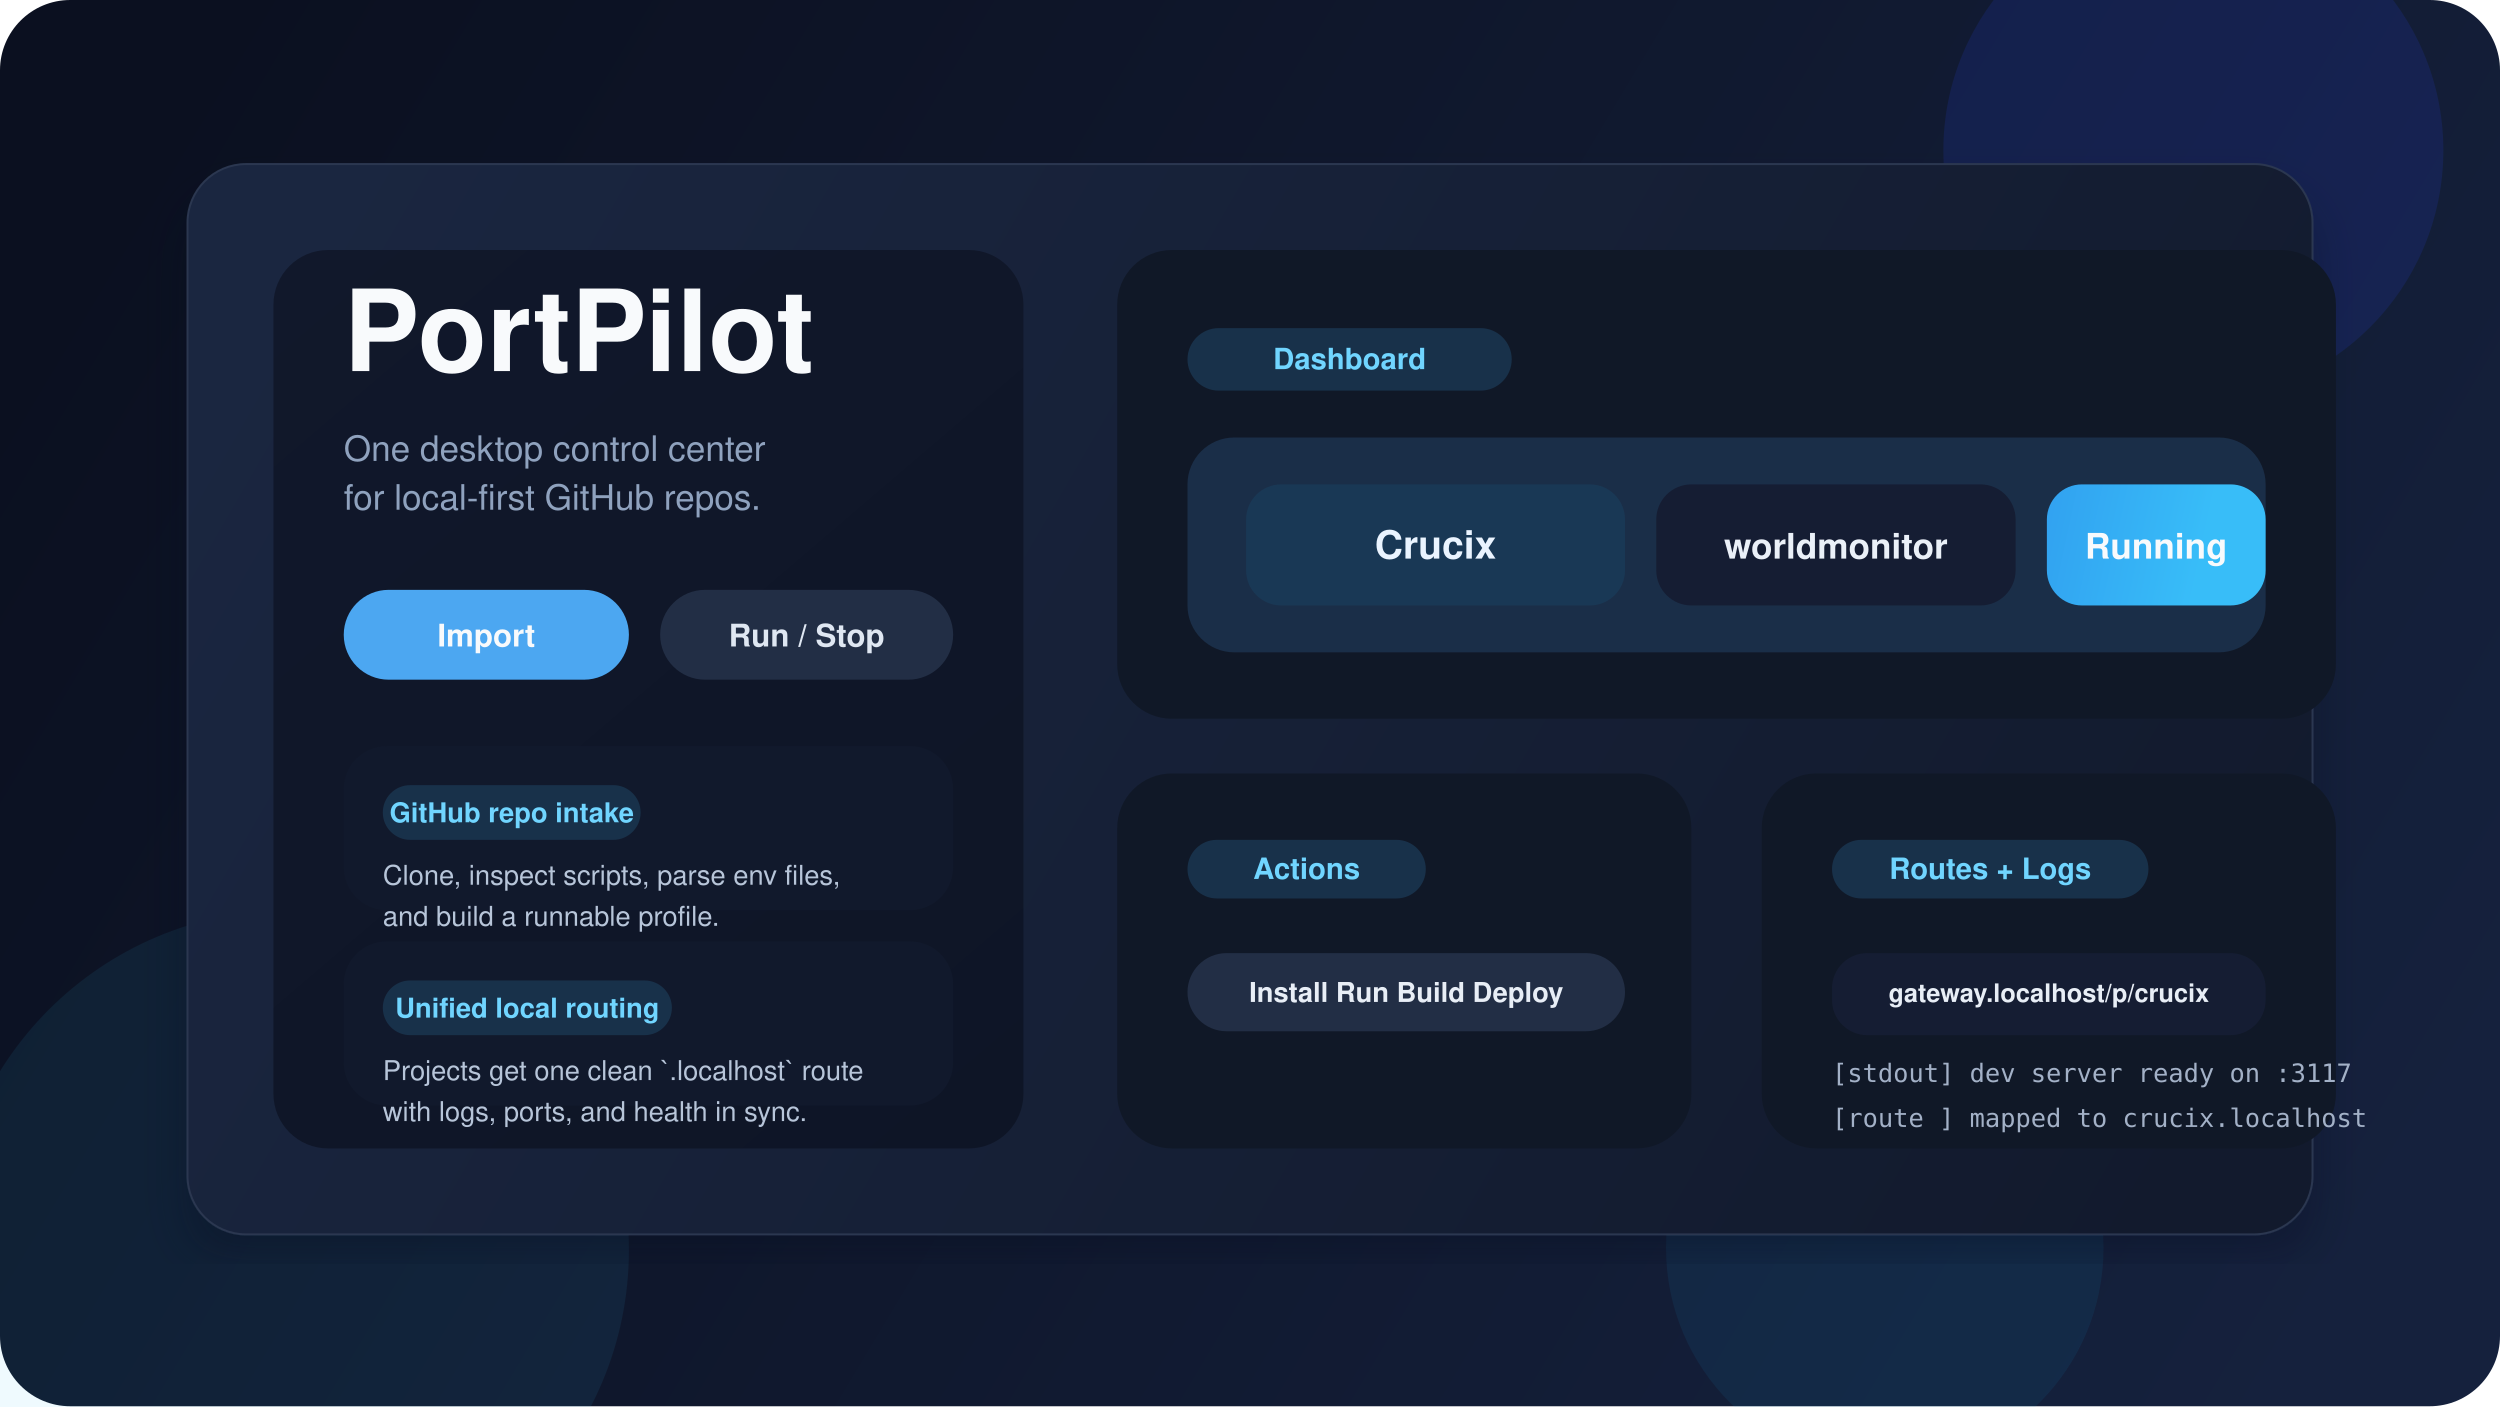
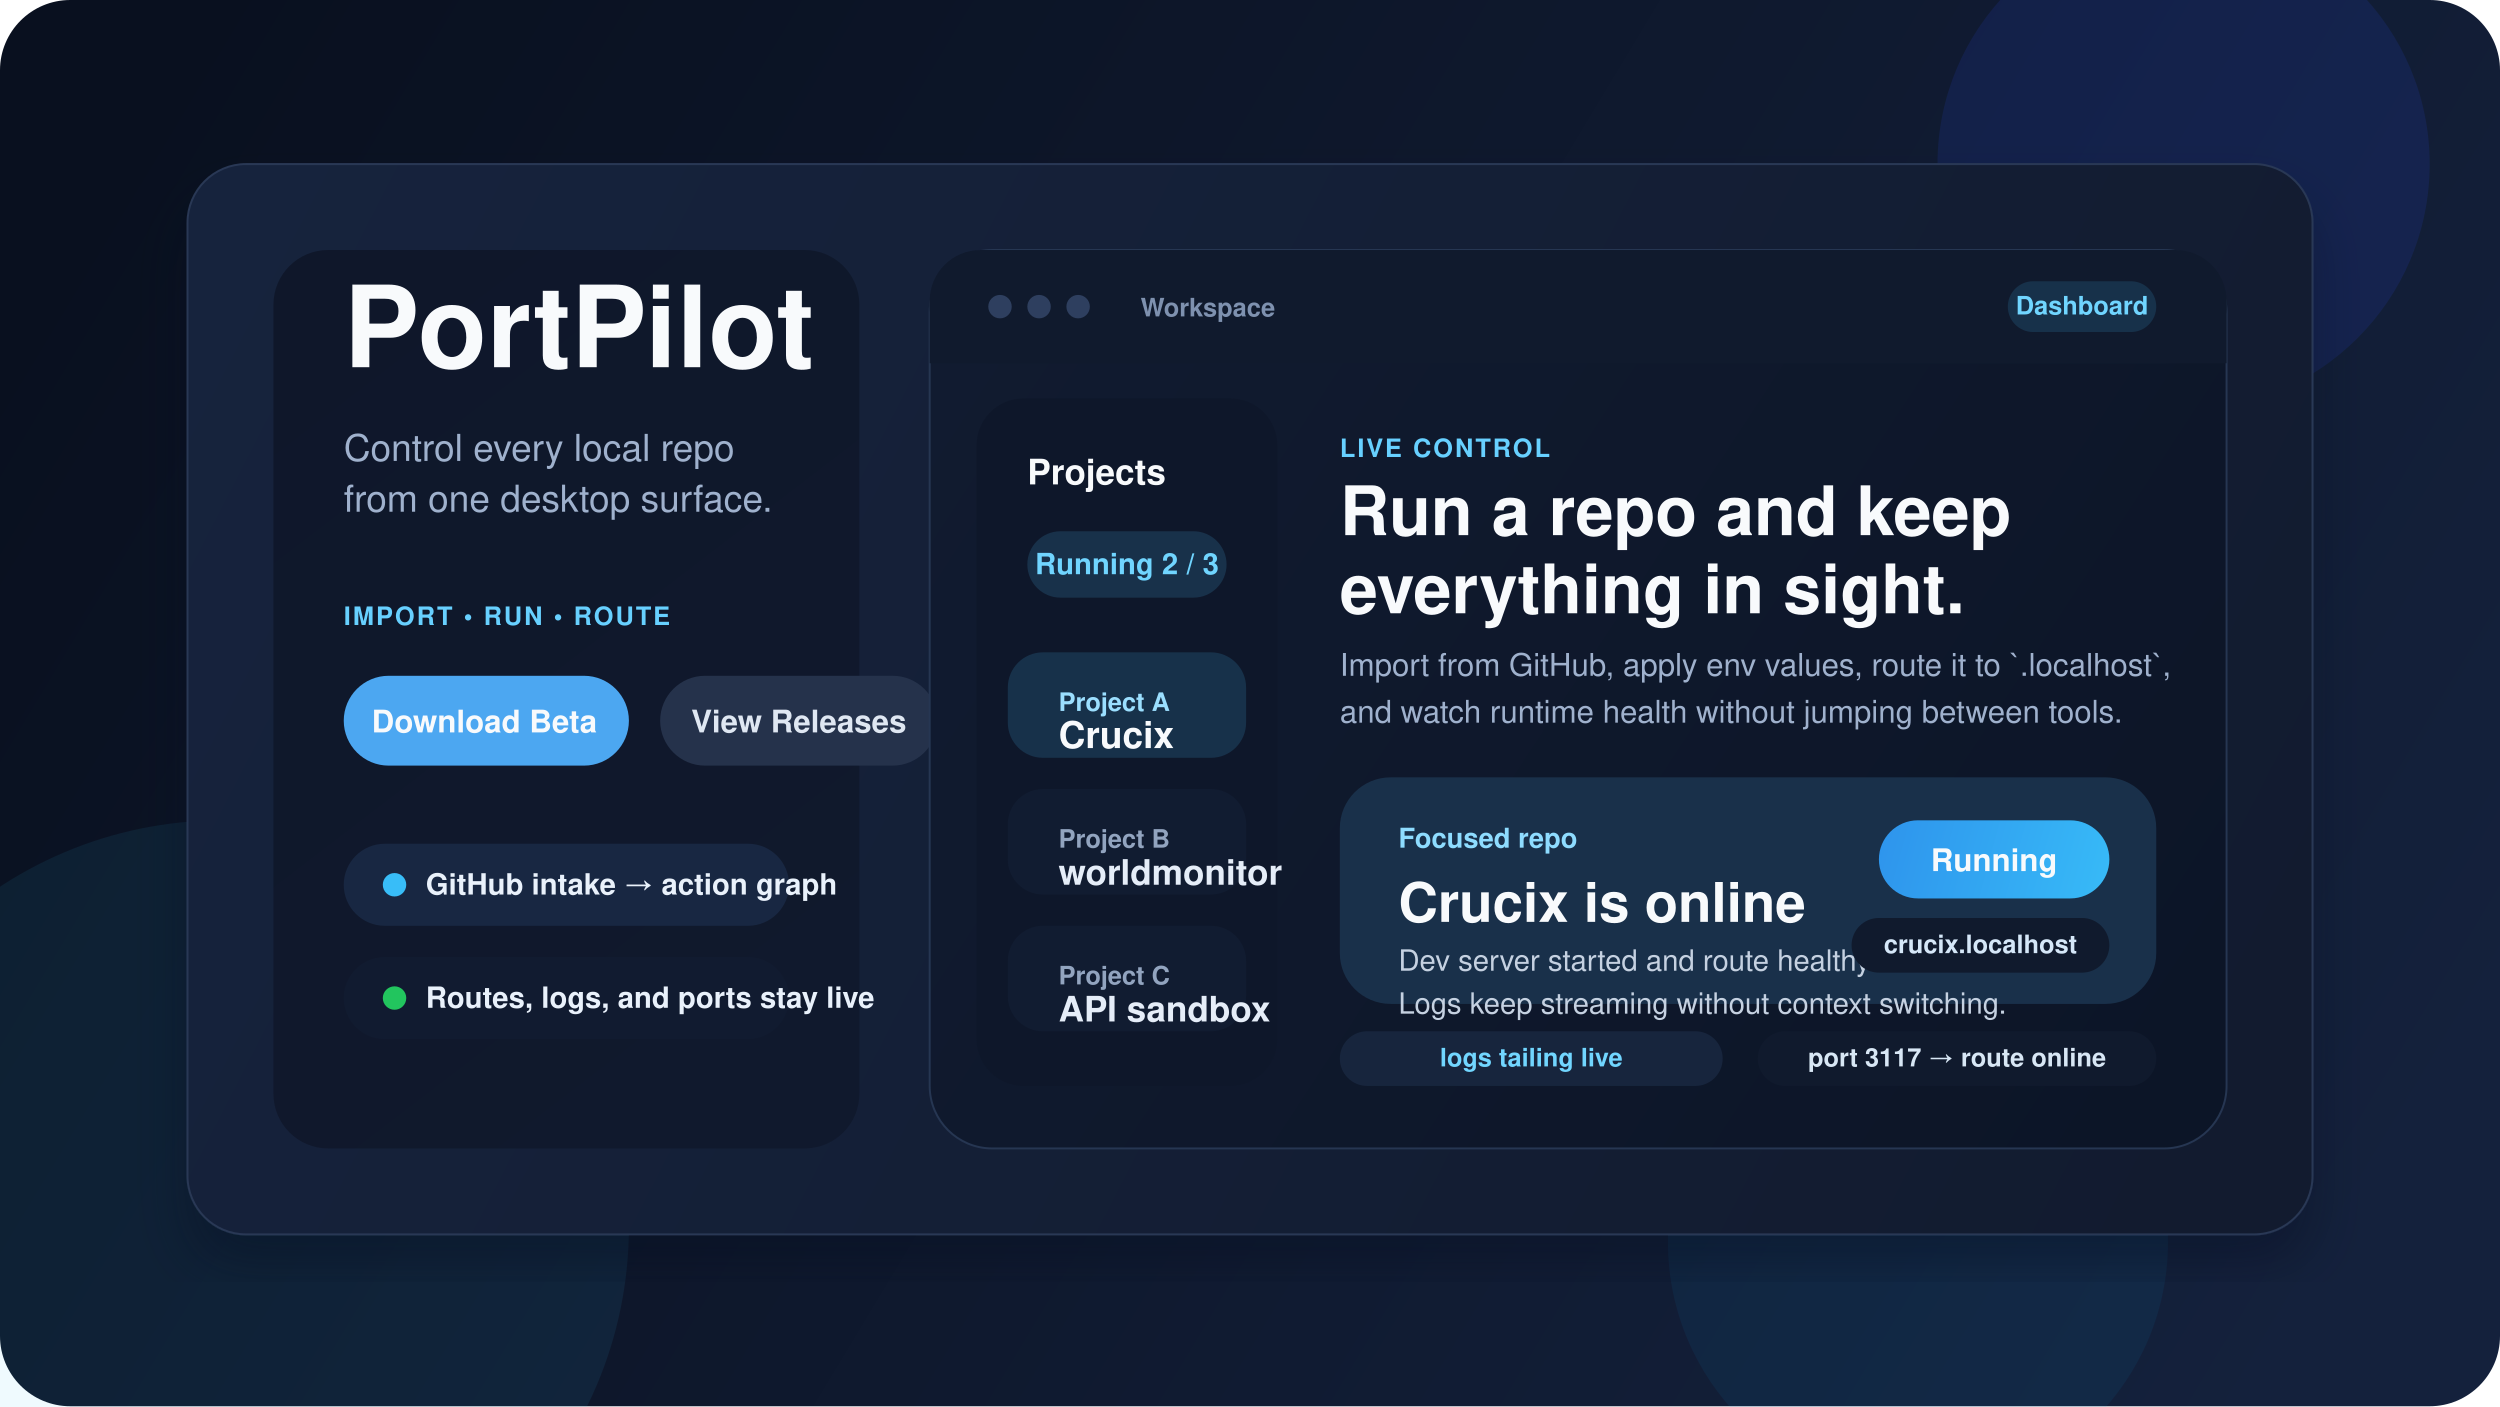
<svg xmlns="http://www.w3.org/2000/svg" width="1280" height="720" viewBox="0 0 1280 720" fill="none">
  <defs>
-     <linearGradient id="bg" x1="88" y1="46" x2="1182" y2="702" gradientUnits="userSpaceOnUse">
-       <stop stop-color="#0B1020" />
-       <stop offset="1" stop-color="#15213D" />
+     <linearGradient id="bg" x1="78" y1="42" x2="1174" y2="702" gradientUnits="userSpaceOnUse">
+       <stop stop-color="#09101F" />
+       <stop offset="1" stop-color="#14213C" />
    </linearGradient>
-     <linearGradient id="shell" x1="171" y1="80" x2="1114" y2="627" gradientUnits="userSpaceOnUse">
-       <stop stop-color="#1A2640" />
-       <stop offset="1" stop-color="#121A2D" />
+     <linearGradient id="shell" x1="118" y1="96" x2="1128" y2="616" gradientUnits="userSpaceOnUse">
+       <stop stop-color="#16233D" />
+       <stop offset="1" stop-color="#121B2F" />
    </linearGradient>
-     <linearGradient id="heroCard" x1="120" y1="118" x2="530" y2="598" gradientUnits="userSpaceOnUse">
-       <stop stop-color="#11182B" />
-       <stop offset="1" stop-color="#0E1526" />
+     <linearGradient id="panel" x1="136" y1="126" x2="456" y2="544" gradientUnits="userSpaceOnUse">
+       <stop stop-color="#0F172A" />
+       <stop offset="1" stop-color="#10192D" />
    </linearGradient>
-     <linearGradient id="accent" x1="786" y1="238" x2="1122" y2="310" gradientUnits="userSpaceOnUse">
+     <linearGradient id="window" x1="488" y1="146" x2="1120" y2="560" gradientUnits="userSpaceOnUse">
+       <stop stop-color="#111B30" />
+       <stop offset="1" stop-color="#0C1527" />
+     </linearGradient>
+     <linearGradient id="accent" x1="776" y1="250" x2="1120" y2="344" gradientUnits="userSpaceOnUse">
      <stop stop-color="#1D4ED8" />
      <stop offset="1" stop-color="#38BDF8" />
    </linearGradient>
-     <filter id="softShadow" x="72" y="61" width="1136" height="586" filterUnits="userSpaceOnUse" color-interpolation-filters="sRGB">
+     <filter id="shellShadow" x="68" y="64" width="1140" height="592" filterUnits="userSpaceOnUse" color-interpolation-filters="sRGB">
      <feFlood flood-opacity="0" result="BackgroundImageFix" />
      <feColorMatrix in="SourceAlpha" type="matrix" values="0 0 0 0 0 0 0 0 0 0 0 0 0 0 0 0 0 0 127 0" result="hardAlpha" />
-       <feOffset dy="16" />
-       <feGaussianBlur stdDeviation="12" />
+       <feOffset dy="18" />
+       <feGaussianBlur stdDeviation="14" />
      <feComposite in2="hardAlpha" operator="out" />
-       <feColorMatrix type="matrix" values="0 0 0 0 0.016 0 0 0 0 0.047 0 0 0 0 0.122 0 0 0 0.32 0" />
+       <feColorMatrix type="matrix" values="0 0 0 0 0.016 0 0 0 0 0.047 0 0 0 0 0.122 0 0 0 0.36 0" />
      <feBlend mode="normal" in2="BackgroundImageFix" result="effect1_dropShadow_0_1" />
      <feBlend mode="normal" in="SourceGraphic" in2="effect1_dropShadow_0_1" result="shape" />
    </filter>
  </defs>
  <rect width="1280" height="720" rx="36" fill="url(#bg)" />
-   <circle cx="1123" cy="77" r="128" fill="#2A4BFF" fill-opacity="0.13" />
-   <circle cx="148" cy="640" r="174" fill="#38BDF8" fill-opacity="0.08" />
-   <circle cx="965" cy="639" r="112" fill="#0EA5E9" fill-opacity="0.08" />
-   <g filter="url(#softShadow)">
-     <rect x="96" y="84" width="1088" height="548" rx="30" fill="url(#shell)" stroke="#2B3750" />
+   <circle cx="1118" cy="84" r="126" fill="#2A4BFF" fill-opacity="0.12" />
+   <circle cx="114" cy="628" r="208" fill="#38BDF8" fill-opacity="0.08" />
+   <circle cx="982" cy="636" r="128" fill="#0EA5E9" fill-opacity="0.07" />
+   <g filter="url(#shellShadow)">
+     <rect x="96" y="84" width="1088" height="548" rx="30" fill="url(#shell)" stroke="#293855" />
  </g>
-   <rect x="140" y="128" width="384" height="460" rx="28" fill="url(#heroCard)" />
-   <text x="176" y="190" fill="#F8FAFC" font-family="Helvetica, Arial, sans-serif" font-size="58" font-weight="700">PortPilot</text>
-   <text x="176" y="236" fill="#8FA2BE" font-family="Helvetica, Arial, sans-serif" font-size="18">One desktop control center</text>
-   <text x="176" y="261" fill="#8FA2BE" font-family="Helvetica, Arial, sans-serif" font-size="18">for local-first GitHub repos.</text>
-   <rect x="176" y="302" width="146" height="46" rx="23" fill="#4CA7F1" />
-   <text x="249" y="331" fill="#F8FAFC" font-family="Helvetica, Arial, sans-serif" font-size="16" font-weight="700" text-anchor="middle">Import</text>
-   <rect x="338" y="302" width="150" height="46" rx="23" fill="#222E45" />
-   <text x="413" y="331" fill="#DFE7F2" font-family="Helvetica, Arial, sans-serif" font-size="16" font-weight="700" text-anchor="middle">Run / Stop</text>
-   <rect x="176" y="382" width="312" height="84" rx="22" fill="#11192C" />
-   <rect x="196" y="402" width="132" height="28" rx="14" fill="#18314A" />
-   <text x="262" y="421" fill="#70D5FF" font-family="Helvetica, Arial, sans-serif" font-size="14" font-weight="700" text-anchor="middle">GitHub repo intake</text>
-   <text x="196" y="453" fill="#B7C5D9" font-family="Helvetica, Arial, sans-serif" font-size="14">Clone, inspect scripts, parse env files,</text>
-   <text x="196" y="474" fill="#B7C5D9" font-family="Helvetica, Arial, sans-serif" font-size="14">and build a runnable profile.</text>
-   <rect x="176" y="482" width="312" height="84" rx="22" fill="#11192C" />
-   <rect x="196" y="502" width="148" height="28" rx="14" fill="#18314A" />
-   <text x="270" y="521" fill="#70D5FF" font-family="Helvetica, Arial, sans-serif" font-size="14" font-weight="700" text-anchor="middle">Unified local routing</text>
-   <text x="196" y="553" fill="#B7C5D9" font-family="Helvetica, Arial, sans-serif" font-size="14">Projects get one clean `.localhost` route</text>
-   <text x="196" y="574" fill="#B7C5D9" font-family="Helvetica, Arial, sans-serif" font-size="14">with logs, ports, and health in sync.</text>
-   <rect x="572" y="128" width="624" height="240" rx="28" fill="#101827" />
-   <rect x="608" y="168" width="166" height="32" rx="16" fill="#18314A" />
-   <text x="691" y="189" fill="#70D5FF" font-family="Helvetica, Arial, sans-serif" font-size="15" font-weight="700" text-anchor="middle">Dashboard</text>
-   <rect x="608" y="224" width="552" height="110" rx="24" fill="#1A2E48" />
-   <rect x="638" y="248" width="194" height="62" rx="18" fill="#193855" />
-   <text x="735" y="286" fill="#EAF4FF" font-family="Helvetica, Arial, sans-serif" font-size="20" font-weight="700" text-anchor="middle">Crucix</text>
-   <rect x="848" y="248" width="184" height="62" rx="18" fill="#151D33" />
-   <text x="940" y="286" fill="#EAF0F8" font-family="Helvetica, Arial, sans-serif" font-size="18" font-weight="700" text-anchor="middle">worldmonitor</text>
-   <rect x="1048" y="248" width="112" height="62" rx="18" fill="url(#accent)" />
-   <text x="1104" y="286" fill="#F8FAFC" font-family="Helvetica, Arial, sans-serif" font-size="18" font-weight="700" text-anchor="middle">Running</text>
-   <rect x="572" y="396" width="294" height="192" rx="28" fill="#101827" />
-   <rect x="608" y="430" width="122" height="30" rx="15" fill="#18314A" />
-   <text x="669" y="450" fill="#70D5FF" font-family="Helvetica, Arial, sans-serif" font-size="15" font-weight="700" text-anchor="middle">Actions</text>
-   <rect x="608" y="488" width="224" height="40" rx="20" fill="#222E45" />
-   <text x="720" y="513" fill="#E8EEF6" font-family="Helvetica, Arial, sans-serif" font-size="14" font-weight="600" text-anchor="middle">Install  Run  Build  Deploy</text>
-   <rect x="902" y="396" width="294" height="192" rx="28" fill="#101827" />
-   <rect x="938" y="430" width="162" height="30" rx="15" fill="#18314A" />
-   <text x="1019" y="450" fill="#70D5FF" font-family="Helvetica, Arial, sans-serif" font-size="15" font-weight="700" text-anchor="middle">Routes + Logs</text>
-   <rect x="938" y="488" width="222" height="42" rx="18" fill="#151D33" />
-   <text x="1049" y="513" fill="#E8EEF6" font-family="Helvetica, Arial, sans-serif" font-size="13" font-weight="600" text-anchor="middle">gateway.localhost/p/crucix</text>
-   <text x="938" y="554" fill="#A3B1C7" font-family="Menlo, monospace" font-size="13">[stdout] dev server ready on :3117</text>
-   <text x="938" y="577" fill="#A3B1C7" font-family="Menlo, monospace" font-size="13">[route ] mapped to crucix.localhost</text>
+   <rect x="140" y="128" width="300" height="460" rx="28" fill="url(#panel)" />
+   <text x="176" y="188" fill="#F8FAFC" font-family="Helvetica, Arial, sans-serif" font-size="58" font-weight="700">PortPilot</text>
+   <text x="176" y="236" fill="#9FB1CD" font-family="Helvetica, Arial, sans-serif" font-size="19">Control every local repo</text>
+   <text x="176" y="262" fill="#9FB1CD" font-family="Helvetica, Arial, sans-serif" font-size="19">from one desktop surface.</text>
+   <text x="176" y="320" fill="#67D0FF" font-family="Helvetica, Arial, sans-serif" font-size="13" font-weight="700" letter-spacing="0.08em">IMPORT • RUN • ROUTE</text>
+   <rect x="176" y="346" width="146" height="46" rx="23" fill="#4CA7F1" />
+   <text x="248" y="375" fill="#F8FAFC" font-family="Helvetica, Arial, sans-serif" font-size="16" font-weight="700" text-anchor="middle">Download Beta</text>
+   <rect x="338" y="346" width="142" height="46" rx="23" fill="#25324B" />
+   <text x="409" y="375" fill="#DFE7F2" font-family="Helvetica, Arial, sans-serif" font-size="16" font-weight="700" text-anchor="middle">View Releases</text>
+   <rect x="176" y="432" width="228" height="42" rx="21" fill="#182742" />
+   <circle cx="202" cy="453" r="6" fill="#38BDF8" />
+   <text x="218" y="458" fill="#E9F1FB" font-family="Helvetica, Arial, sans-serif" font-size="15" font-weight="600">GitHub intake → action graph</text>
+   <rect x="176" y="490" width="228" height="42" rx="21" fill="#111B30" />
+   <circle cx="202" cy="511" r="6" fill="#22C55E" />
+   <text x="218" y="516" fill="#E9F1FB" font-family="Helvetica, Arial, sans-serif" font-size="15" font-weight="600">Routes, logs, and ports stay live</text>
+   <rect x="476" y="128" width="664" height="460" rx="32" fill="url(#window)" stroke="#263652" />
+   <rect x="476" y="128" width="664" height="58" rx="32" fill="#101A2D" />
+   <path d="M476 154C476 139.641 487.641 128 502 128H1114C1128.36 128 1140 139.641 1140 154V186H476V154Z" fill="#101A2D" />
+   <circle cx="512" cy="157" r="6" fill="#2E3F5F" />
+   <circle cx="532" cy="157" r="6" fill="#2E3F5F" />
+   <circle cx="552" cy="157" r="6" fill="#2E3F5F" />
+   <text x="584" y="162" fill="#7E91AF" font-family="Helvetica, Arial, sans-serif" font-size="13" font-weight="600">Workspace</text>
+   <rect x="1028" y="144" width="76" height="26" rx="13" fill="#17314A" />
+   <text x="1066" y="161" fill="#70D5FF" font-family="Helvetica, Arial, sans-serif" font-size="13" font-weight="700" text-anchor="middle">Dashboard</text>
+   <rect x="500" y="204" width="154" height="352" rx="24" fill="#0E172A" />
+   <text x="526" y="248" fill="#F8FAFC" font-family="Helvetica, Arial, sans-serif" font-size="18" font-weight="700">Projects</text>
+   <rect x="526" y="272" width="102" height="34" rx="17" fill="#18314A" />
+   <text x="577" y="294" fill="#70D5FF" font-family="Helvetica, Arial, sans-serif" font-size="15" font-weight="700" text-anchor="middle">Running 2 / 3</text>
+   <rect x="516" y="334" width="122" height="54" rx="18" fill="#17314A" />
+   <text x="542" y="364" fill="#9BDFFF" font-family="Helvetica, Arial, sans-serif" font-size="13" font-weight="700">Project A</text>
+   <text x="542" y="383" fill="#F8FAFC" font-family="Helvetica, Arial, sans-serif" font-size="19" font-weight="700">Crucix</text>
+   <rect x="516" y="404" width="122" height="54" rx="18" fill="#111C31" />
+   <text x="542" y="434" fill="#92A4BF" font-family="Helvetica, Arial, sans-serif" font-size="13" font-weight="700">Project B</text>
+   <text x="542" y="453" fill="#E5EDF8" font-family="Helvetica, Arial, sans-serif" font-size="18" font-weight="700">worldmonitor</text>
+   <rect x="516" y="474" width="122" height="54" rx="18" fill="#111C31" />
+   <text x="542" y="504" fill="#92A4BF" font-family="Helvetica, Arial, sans-serif" font-size="13" font-weight="700">Project C</text>
+   <text x="542" y="523" fill="#E5EDF8" font-family="Helvetica, Arial, sans-serif" font-size="18" font-weight="700">API sandbox</text>
+   <text x="686" y="234" fill="#67D0FF" font-family="Helvetica, Arial, sans-serif" font-size="13" font-weight="700" letter-spacing="0.08em">LIVE CONTROL</text>
+   <text x="686" y="274" fill="#F8FAFC" font-family="Helvetica, Arial, sans-serif" font-size="35" font-weight="700">Run a repo and keep</text>
+   <text x="686" y="314" fill="#F8FAFC" font-family="Helvetica, Arial, sans-serif" font-size="35" font-weight="700">everything in sight.</text>
+   <text x="686" y="346" fill="#9FB1CD" font-family="Helvetica, Arial, sans-serif" font-size="16">Import from GitHub, apply env values, route it to `.localhost`,</text>
+   <text x="686" y="370" fill="#9FB1CD" font-family="Helvetica, Arial, sans-serif" font-size="16">and watch runtime health without jumping between tools.</text>
+   <rect x="686" y="398" width="418" height="116" rx="26" fill="#19304A" />
+   <text x="716" y="434" fill="#8EDCFF" font-family="Helvetica, Arial, sans-serif" font-size="14" font-weight="700">Focused repo</text>
+   <text x="716" y="472" fill="#F8FAFC" font-family="Helvetica, Arial, sans-serif" font-size="28" font-weight="700">Crucix is online</text>
+   <text x="716" y="497" fill="#C5D1E1" font-family="Helvetica, Arial, sans-serif" font-size="15">Dev server started and route healthy.</text>
+   <text x="716" y="519" fill="#C5D1E1" font-family="Helvetica, Arial, sans-serif" font-size="15">Logs keep streaming without context switching.</text>
+   <rect x="962" y="420" width="118" height="40" rx="20" fill="url(#accent)" />
+   <text x="1021" y="446" fill="#F8FAFC" font-family="Helvetica, Arial, sans-serif" font-size="16" font-weight="700" text-anchor="middle">Running</text>
+   <rect x="948" y="470" width="132" height="28" rx="14" fill="#101A2D" />
+   <text x="1014" y="488" fill="#D5E7F8" font-family="Helvetica, Arial, sans-serif" font-size="13" font-weight="700" text-anchor="middle">crucix.localhost</text>
+   <rect x="686" y="528" width="196" height="28" rx="14" fill="#17253D" />
+   <text x="784" y="546" fill="#71D6FF" font-family="Helvetica, Arial, sans-serif" font-size="13" font-weight="700" text-anchor="middle">logs tailing live</text>
+   <rect x="900" y="528" width="204" height="28" rx="14" fill="#101A2D" />
+   <text x="1002" y="546" fill="#D8E7F5" font-family="Helvetica, Arial, sans-serif" font-size="13" font-weight="700" text-anchor="middle">port 3117 → route online</text>
</svg>
